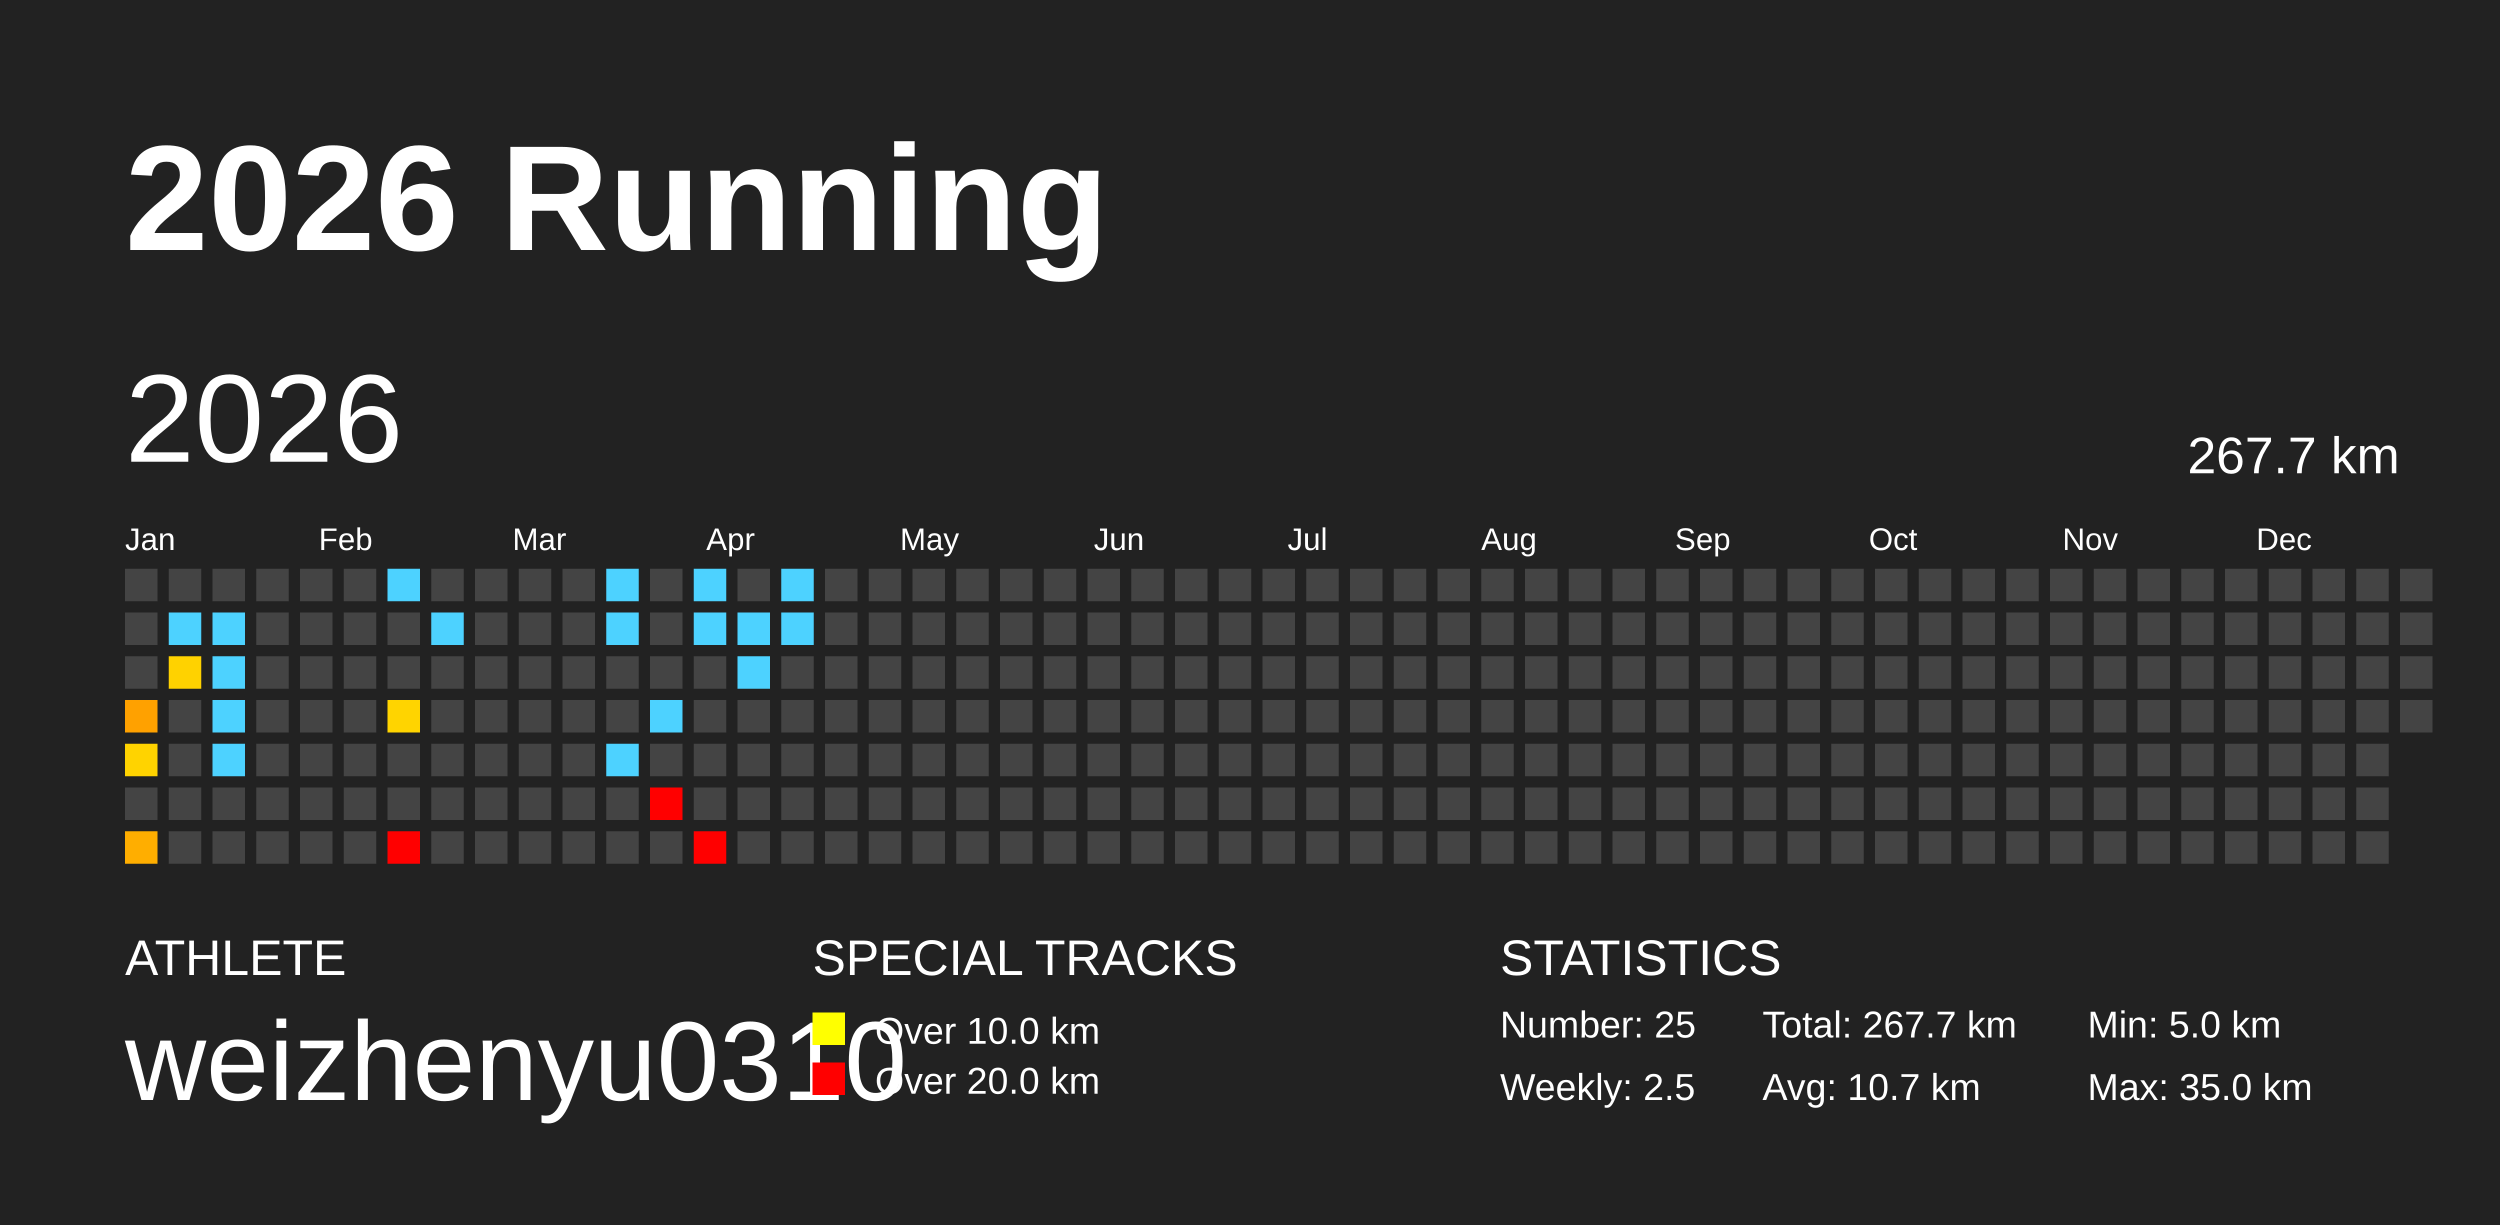
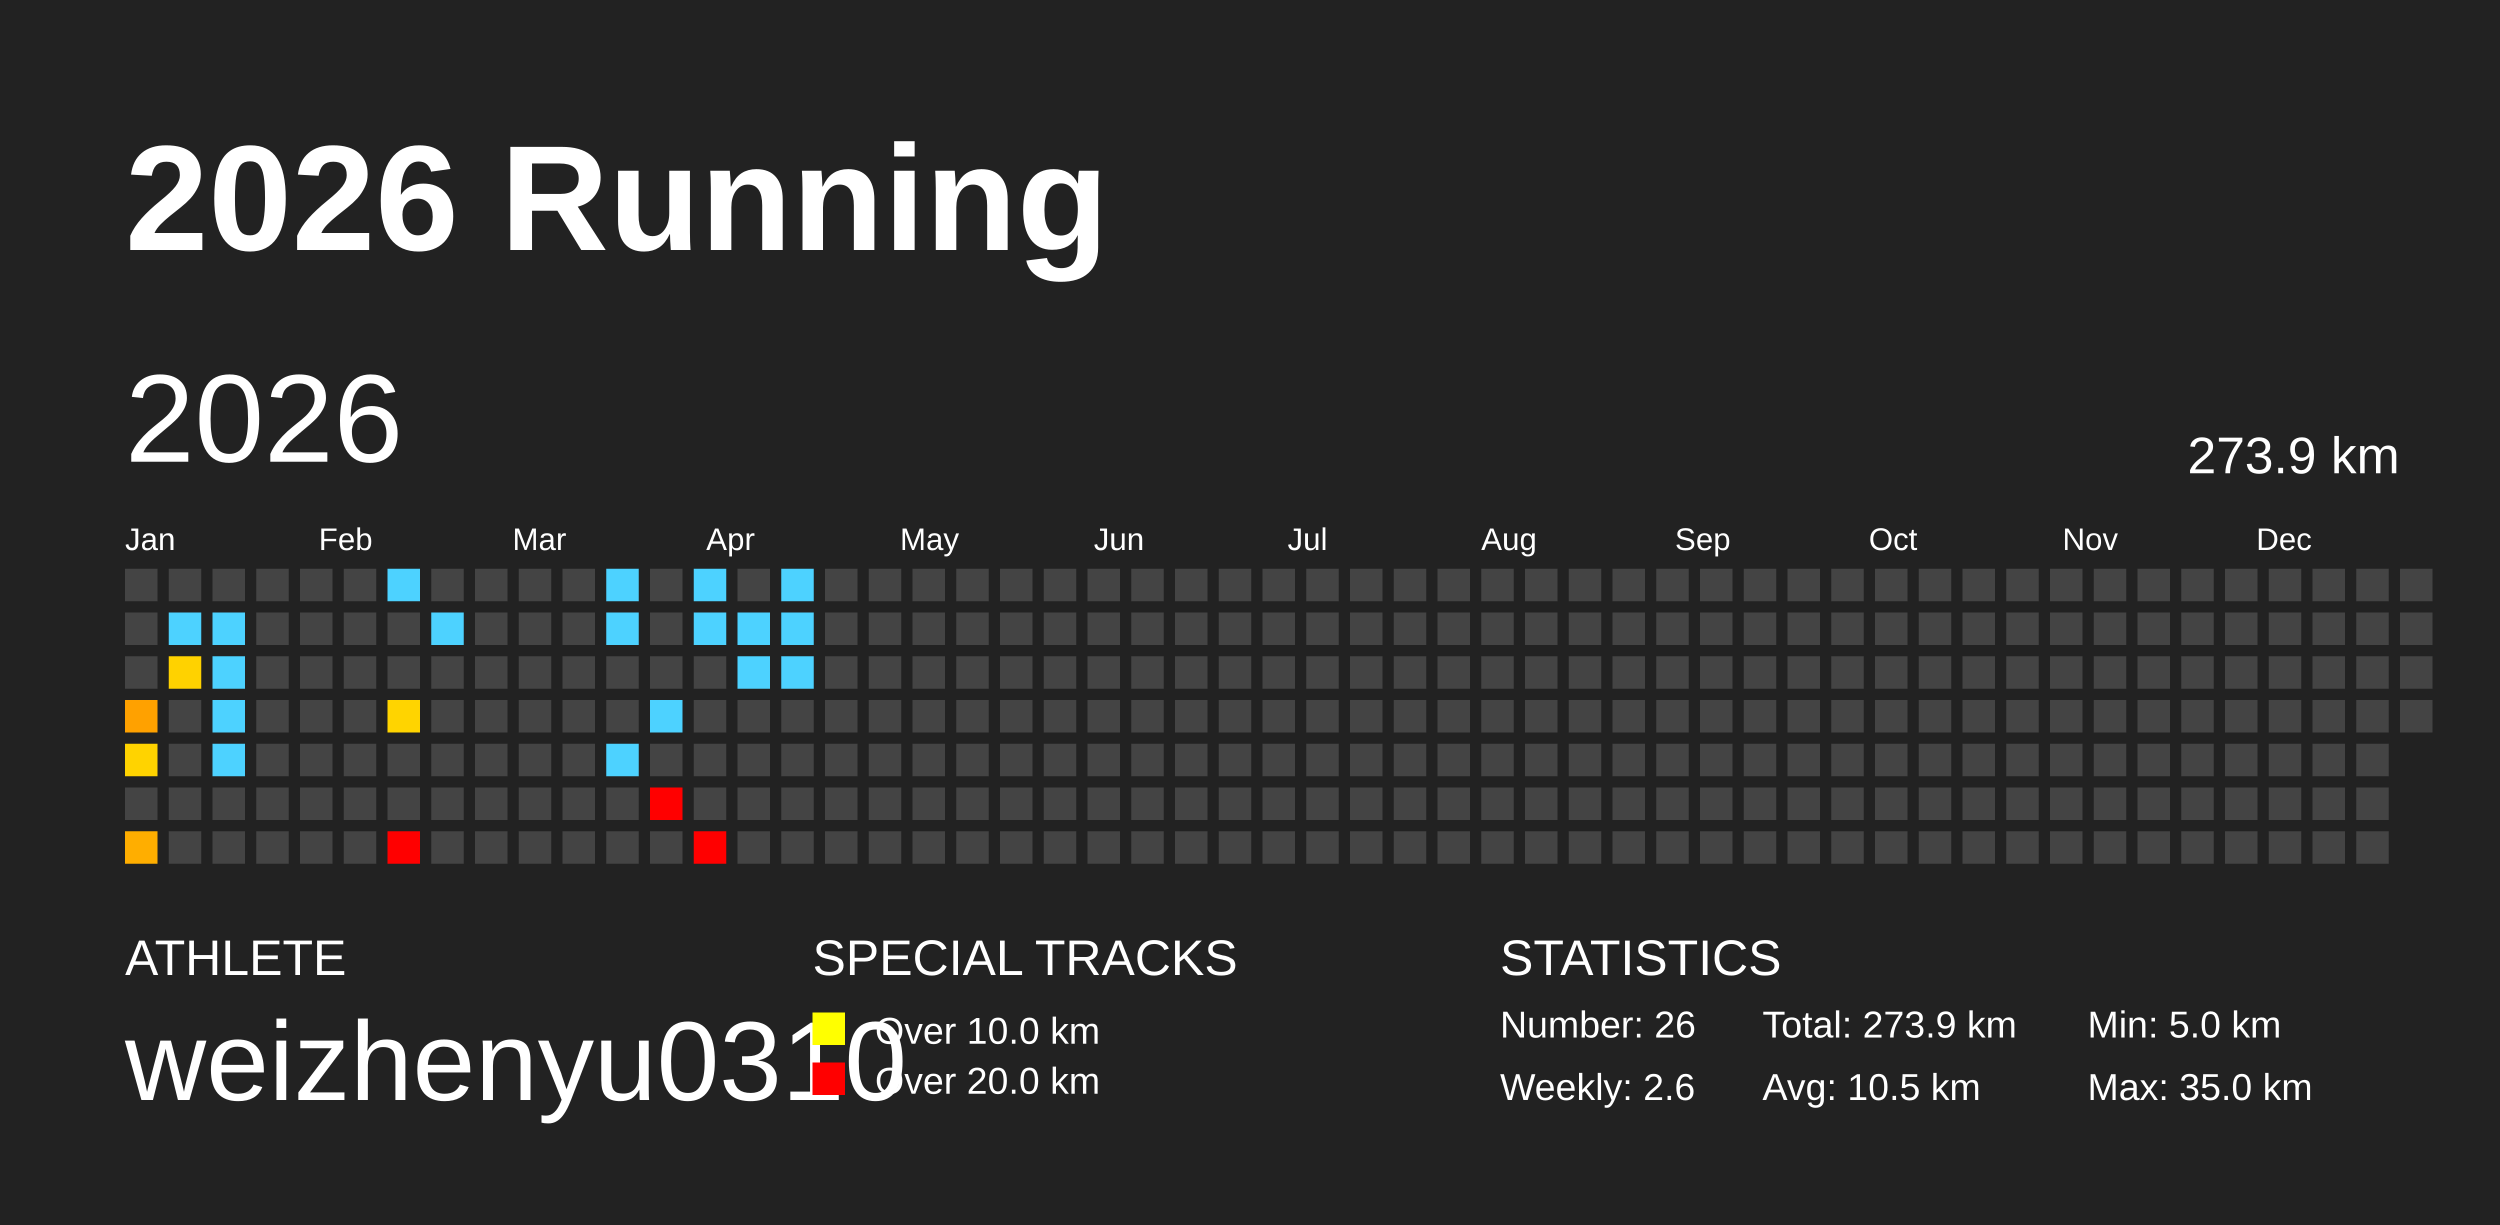
<svg xmlns="http://www.w3.org/2000/svg" baseProfile="full" height="98mm" version="1.1" viewBox="0,0,200,98" width="200mm">
  <defs />
  <rect fill="#222222" height="98" width="200" x="0" y="0" />
  <text fill="#FFFFFF" style="font-size:12px; font-family:Arial; font-weight:bold;" x="10" y="20">2026 Running</text>
  <text fill="#FFFFFF" style="font-size:4px; font-family:Arial" x="10" y="78">ATHLETE</text>
  <text fill="#FFFFFF" style="font-size:9px; font-family:Arial" x="10" y="88">weizhenyu0310</text>
  <text fill="#FFFFFF" style="font-size:4px; font-family:Arial" x="65" y="78">SPECIAL TRACKS</text>
  <rect fill="yellow" height="2.6" width="2.6" x="65" y="81" />
  <text fill="#FFFFFF" style="font-size:3px; font-family:Arial" x="70" y="83.5">Over 10.0 km</text>
  <rect fill="red" height="2.6" width="2.6" x="65" y="85" />
  <text fill="#FFFFFF" style="font-size:3px; font-family:Arial" x="70" y="87.5">Over 20.0 km</text>
  <text fill="#FFFFFF" style="font-size:4px; font-family:Arial" x="120" y="78">STATISTICS</text>
-   <text fill="#FFFFFF" style="font-size:3px; font-family:Arial" x="120" y="83">Number: 25</text>
-   <text fill="#FFFFFF" style="font-size:3px; font-family:Arial" x="120" y="88">Weekly: 2.5</text>
-   <text fill="#FFFFFF" style="font-size:3px; font-family:Arial" x="141" y="83">Total: 267.7 km</text>
-   <text fill="#FFFFFF" style="font-size:3px; font-family:Arial" x="141" y="88">Avg: 10.7 km</text>
+   <text fill="#FFFFFF" style="font-size:3px; font-family:Arial" x="120" y="83">Number: 26</text>
+   <text fill="#FFFFFF" style="font-size:3px; font-family:Arial" x="120" y="88">Weekly: 2.6</text>
+   <text fill="#FFFFFF" style="font-size:3px; font-family:Arial" x="141" y="83">Total: 273.9 km</text>
+   <text fill="#FFFFFF" style="font-size:3px; font-family:Arial" x="141" y="88">Avg: 10.5 km</text>
  <text fill="#FFFFFF" style="font-size:3px; font-family:Arial" x="167" y="83">Min: 5.0 km</text>
  <text fill="#FFFFFF" style="font-size:3px; font-family:Arial" x="167" y="88">Max: 35.0 km</text>
  <text dominant-baseline="hanging" fill="#FFFFFF" style="font-size:10.0px; font-family:Arial;" x="10" y="30">2026</text>
-   <text dominant-baseline="hanging" fill="#FFFFFF" style="font-size:4.125px; font-family:Arial;" x="175" y="35">267.7 km</text>
+   <text dominant-baseline="hanging" fill="#FFFFFF" style="font-size:4.125px; font-family:Arial;" x="175" y="35">273.9 km</text>
  <text fill="#FFFFFF" style="font-size:2.5px; font-family:Arial" x="10.0" y="44">Jan</text>
  <text fill="#FFFFFF" style="font-size:2.5px; font-family:Arial" x="25.5" y="44">Feb</text>
  <text fill="#FFFFFF" style="font-size:2.5px; font-family:Arial" x="41.0" y="44">Mar</text>
  <text fill="#FFFFFF" style="font-size:2.5px; font-family:Arial" x="56.5" y="44">Apr</text>
  <text fill="#FFFFFF" style="font-size:2.5px; font-family:Arial" x="72.0" y="44">May</text>
  <text fill="#FFFFFF" style="font-size:2.5px; font-family:Arial" x="87.5" y="44">Jun</text>
  <text fill="#FFFFFF" style="font-size:2.5px; font-family:Arial" x="103.0" y="44">Jul</text>
  <text fill="#FFFFFF" style="font-size:2.5px; font-family:Arial" x="118.5" y="44">Aug</text>
  <text fill="#FFFFFF" style="font-size:2.5px; font-family:Arial" x="134.0" y="44">Sep</text>
  <text fill="#FFFFFF" style="font-size:2.5px; font-family:Arial" x="149.5" y="44">Oct</text>
  <text fill="#FFFFFF" style="font-size:2.5px; font-family:Arial" x="165.0" y="44">Nov</text>
  <text fill="#FFFFFF" style="font-size:2.5px; font-family:Arial" x="180.5" y="44">Dec</text>
  <rect fill="#444444" height="2.6" width="2.6" x="10.0" y="45.5" />
  <rect fill="#444444" height="2.6" width="2.6" x="10.0" y="49.0" />
  <rect fill="#444444" height="2.6" width="2.6" x="10.0" y="52.5" />
  <rect fill="#ffa100" height="2.6" width="2.6" x="10.0" y="56.0" />
  <rect fill="#ffd300" height="2.6" width="2.6" x="10.0" y="59.5" />
  <rect fill="#444444" height="2.6" width="2.6" x="10.0" y="63.0" />
  <rect fill="#ffae00" height="2.6" width="2.6" x="10.0" y="66.5" />
  <rect fill="#444444" height="2.6" width="2.6" x="13.5" y="45.5" />
  <rect fill="#4dd2ff" height="2.6" width="2.6" x="13.5" y="49.0" />
  <rect fill="#ffd200" height="2.6" width="2.6" x="13.5" y="52.5" />
  <rect fill="#444444" height="2.6" width="2.6" x="13.5" y="56.0" />
  <rect fill="#444444" height="2.6" width="2.6" x="13.5" y="59.5" />
  <rect fill="#444444" height="2.6" width="2.6" x="13.5" y="63.0" />
  <rect fill="#444444" height="2.6" width="2.6" x="13.5" y="66.5" />
  <rect fill="#444444" height="2.6" width="2.6" x="17.0" y="45.5" />
  <rect fill="#4dd2ff" height="2.6" width="2.6" x="17.0" y="49.0" />
  <rect fill="#4dd2ff" height="2.6" width="2.6" x="17.0" y="52.5" />
  <rect fill="#4dd2ff" height="2.6" width="2.6" x="17.0" y="56.0" />
  <rect fill="#4dd2ff" height="2.6" width="2.6" x="17.0" y="59.5" />
  <rect fill="#444444" height="2.6" width="2.6" x="17.0" y="63.0" />
  <rect fill="#444444" height="2.6" width="2.6" x="17.0" y="66.5" />
  <rect fill="#444444" height="2.6" width="2.6" x="20.5" y="45.5" />
  <rect fill="#444444" height="2.6" width="2.6" x="20.5" y="49.0" />
  <rect fill="#444444" height="2.6" width="2.6" x="20.5" y="52.5" />
  <rect fill="#444444" height="2.6" width="2.6" x="20.5" y="56.0" />
  <rect fill="#444444" height="2.6" width="2.6" x="20.5" y="59.5" />
  <rect fill="#444444" height="2.6" width="2.6" x="20.5" y="63.0" />
  <rect fill="#444444" height="2.6" width="2.6" x="20.5" y="66.5" />
  <rect fill="#444444" height="2.6" width="2.6" x="24.0" y="45.5" />
  <rect fill="#444444" height="2.6" width="2.6" x="24.0" y="49.0" />
  <rect fill="#444444" height="2.6" width="2.6" x="24.0" y="52.5" />
  <rect fill="#444444" height="2.6" width="2.6" x="24.0" y="56.0" />
  <rect fill="#444444" height="2.6" width="2.6" x="24.0" y="59.5" />
  <rect fill="#444444" height="2.6" width="2.6" x="24.0" y="63.0" />
  <rect fill="#444444" height="2.6" width="2.6" x="24.0" y="66.5" />
  <rect fill="#444444" height="2.6" width="2.6" x="27.5" y="45.5" />
  <rect fill="#444444" height="2.6" width="2.6" x="27.5" y="49.0" />
  <rect fill="#444444" height="2.6" width="2.6" x="27.5" y="52.5" />
  <rect fill="#444444" height="2.6" width="2.6" x="27.5" y="56.0" />
  <rect fill="#444444" height="2.6" width="2.6" x="27.5" y="59.5" />
  <rect fill="#444444" height="2.6" width="2.6" x="27.5" y="63.0" />
  <rect fill="#444444" height="2.6" width="2.6" x="27.5" y="66.5" />
  <rect fill="#4dd2ff" height="2.6" width="2.6" x="31.0" y="45.5" />
  <rect fill="#444444" height="2.6" width="2.6" x="31.0" y="49.0" />
  <rect fill="#444444" height="2.6" width="2.6" x="31.0" y="52.5" />
  <rect fill="#ffd400" height="2.6" width="2.6" x="31.0" y="56.0" />
  <rect fill="#444444" height="2.6" width="2.6" x="31.0" y="59.5" />
  <rect fill="#444444" height="2.6" width="2.6" x="31.0" y="63.0" />
  <rect fill="red" height="2.6" width="2.6" x="31.0" y="66.5" />
  <rect fill="#444444" height="2.6" width="2.6" x="34.5" y="45.5" />
  <rect fill="#4dd2ff" height="2.6" width="2.6" x="34.5" y="49.0" />
  <rect fill="#444444" height="2.6" width="2.6" x="34.5" y="52.5" />
  <rect fill="#444444" height="2.6" width="2.6" x="34.5" y="56.0" />
  <rect fill="#444444" height="2.6" width="2.6" x="34.5" y="59.5" />
  <rect fill="#444444" height="2.6" width="2.6" x="34.5" y="63.0" />
  <rect fill="#444444" height="2.6" width="2.6" x="34.5" y="66.5" />
  <rect fill="#444444" height="2.6" width="2.6" x="38.0" y="45.5" />
  <rect fill="#444444" height="2.6" width="2.6" x="38.0" y="49.0" />
  <rect fill="#444444" height="2.6" width="2.6" x="38.0" y="52.5" />
  <rect fill="#444444" height="2.6" width="2.6" x="38.0" y="56.0" />
  <rect fill="#444444" height="2.6" width="2.6" x="38.0" y="59.5" />
  <rect fill="#444444" height="2.6" width="2.6" x="38.0" y="63.0" />
  <rect fill="#444444" height="2.6" width="2.6" x="38.0" y="66.5" />
  <rect fill="#444444" height="2.6" width="2.6" x="41.5" y="45.5" />
  <rect fill="#444444" height="2.6" width="2.6" x="41.5" y="49.0" />
  <rect fill="#444444" height="2.6" width="2.6" x="41.5" y="52.5" />
  <rect fill="#444444" height="2.6" width="2.6" x="41.5" y="56.0" />
  <rect fill="#444444" height="2.6" width="2.6" x="41.5" y="59.5" />
  <rect fill="#444444" height="2.6" width="2.6" x="41.5" y="63.0" />
  <rect fill="#444444" height="2.6" width="2.6" x="41.5" y="66.5" />
  <rect fill="#444444" height="2.6" width="2.6" x="45.0" y="45.5" />
  <rect fill="#444444" height="2.6" width="2.6" x="45.0" y="49.0" />
  <rect fill="#444444" height="2.6" width="2.6" x="45.0" y="52.5" />
  <rect fill="#444444" height="2.6" width="2.6" x="45.0" y="56.0" />
  <rect fill="#444444" height="2.6" width="2.6" x="45.0" y="59.5" />
  <rect fill="#444444" height="2.6" width="2.6" x="45.0" y="63.0" />
  <rect fill="#444444" height="2.6" width="2.6" x="45.0" y="66.5" />
  <rect fill="#4dd2ff" height="2.6" width="2.6" x="48.5" y="45.5" />
  <rect fill="#4dd2ff" height="2.6" width="2.6" x="48.5" y="49.0" />
  <rect fill="#444444" height="2.6" width="2.6" x="48.5" y="52.5" />
  <rect fill="#444444" height="2.6" width="2.6" x="48.5" y="56.0" />
  <rect fill="#4dd2ff" height="2.6" width="2.6" x="48.5" y="59.5" />
  <rect fill="#444444" height="2.6" width="2.6" x="48.5" y="63.0" />
  <rect fill="#444444" height="2.6" width="2.6" x="48.5" y="66.5" />
  <rect fill="#444444" height="2.6" width="2.6" x="52.0" y="45.5" />
  <rect fill="#444444" height="2.6" width="2.6" x="52.0" y="49.0" />
  <rect fill="#444444" height="2.6" width="2.6" x="52.0" y="52.5" />
  <rect fill="#4dd2ff" height="2.6" width="2.6" x="52.0" y="56.0" />
  <rect fill="#444444" height="2.6" width="2.6" x="52.0" y="59.5" />
  <rect fill="red" height="2.6" width="2.6" x="52.0" y="63.0" />
  <rect fill="#444444" height="2.6" width="2.6" x="52.0" y="66.5" />
  <rect fill="#4dd2ff" height="2.6" width="2.6" x="55.5" y="45.5" />
  <rect fill="#4dd2ff" height="2.6" width="2.6" x="55.5" y="49.0" />
  <rect fill="#444444" height="2.6" width="2.6" x="55.5" y="52.5" />
  <rect fill="#444444" height="2.6" width="2.6" x="55.5" y="56.0" />
  <rect fill="#444444" height="2.6" width="2.6" x="55.5" y="59.5" />
  <rect fill="#444444" height="2.6" width="2.6" x="55.5" y="63.0" />
  <rect fill="red" height="2.6" width="2.6" x="55.5" y="66.5" />
  <rect fill="#444444" height="2.6" width="2.6" x="59.0" y="45.5" />
  <rect fill="#4dd2ff" height="2.6" width="2.6" x="59.0" y="49.0" />
  <rect fill="#4dd2ff" height="2.6" width="2.6" x="59.0" y="52.5" />
  <rect fill="#444444" height="2.6" width="2.6" x="59.0" y="56.0" />
  <rect fill="#444444" height="2.6" width="2.6" x="59.0" y="59.5" />
  <rect fill="#444444" height="2.6" width="2.6" x="59.0" y="63.0" />
  <rect fill="#444444" height="2.6" width="2.6" x="59.0" y="66.5" />
  <rect fill="#4dd2ff" height="2.6" width="2.6" x="62.5" y="45.5" />
  <rect fill="#4dd2ff" height="2.6" width="2.6" x="62.5" y="49.0" />
-   <rect fill="#444444" height="2.6" width="2.6" x="62.5" y="52.5" />
+   <rect fill="#4dd2ff" height="2.6" width="2.6" x="62.5" y="52.5" />
  <rect fill="#444444" height="2.6" width="2.6" x="62.5" y="56.0" />
  <rect fill="#444444" height="2.6" width="2.6" x="62.5" y="59.5" />
  <rect fill="#444444" height="2.6" width="2.6" x="62.5" y="63.0" />
  <rect fill="#444444" height="2.6" width="2.6" x="62.5" y="66.5" />
  <rect fill="#444444" height="2.6" width="2.6" x="66.0" y="45.5" />
  <rect fill="#444444" height="2.6" width="2.6" x="66.0" y="49.0" />
  <rect fill="#444444" height="2.6" width="2.6" x="66.0" y="52.5" />
  <rect fill="#444444" height="2.6" width="2.6" x="66.0" y="56.0" />
  <rect fill="#444444" height="2.6" width="2.6" x="66.0" y="59.5" />
  <rect fill="#444444" height="2.6" width="2.6" x="66.0" y="63.0" />
  <rect fill="#444444" height="2.6" width="2.6" x="66.0" y="66.5" />
  <rect fill="#444444" height="2.6" width="2.6" x="69.5" y="45.5" />
  <rect fill="#444444" height="2.6" width="2.6" x="69.5" y="49.0" />
  <rect fill="#444444" height="2.6" width="2.6" x="69.5" y="52.5" />
  <rect fill="#444444" height="2.6" width="2.6" x="69.5" y="56.0" />
  <rect fill="#444444" height="2.6" width="2.6" x="69.5" y="59.5" />
  <rect fill="#444444" height="2.6" width="2.6" x="69.5" y="63.0" />
  <rect fill="#444444" height="2.6" width="2.6" x="69.5" y="66.5" />
  <rect fill="#444444" height="2.6" width="2.6" x="73.0" y="45.5" />
  <rect fill="#444444" height="2.6" width="2.6" x="73.0" y="49.0" />
  <rect fill="#444444" height="2.6" width="2.6" x="73.0" y="52.5" />
  <rect fill="#444444" height="2.6" width="2.6" x="73.0" y="56.0" />
  <rect fill="#444444" height="2.6" width="2.6" x="73.0" y="59.5" />
  <rect fill="#444444" height="2.6" width="2.6" x="73.0" y="63.0" />
  <rect fill="#444444" height="2.6" width="2.6" x="73.0" y="66.5" />
  <rect fill="#444444" height="2.6" width="2.6" x="76.5" y="45.5" />
  <rect fill="#444444" height="2.6" width="2.6" x="76.5" y="49.0" />
  <rect fill="#444444" height="2.6" width="2.6" x="76.5" y="52.5" />
  <rect fill="#444444" height="2.6" width="2.6" x="76.5" y="56.0" />
  <rect fill="#444444" height="2.6" width="2.6" x="76.5" y="59.5" />
  <rect fill="#444444" height="2.6" width="2.6" x="76.5" y="63.0" />
  <rect fill="#444444" height="2.6" width="2.6" x="76.5" y="66.5" />
  <rect fill="#444444" height="2.6" width="2.6" x="80.0" y="45.5" />
  <rect fill="#444444" height="2.6" width="2.6" x="80.0" y="49.0" />
  <rect fill="#444444" height="2.6" width="2.6" x="80.0" y="52.5" />
  <rect fill="#444444" height="2.6" width="2.6" x="80.0" y="56.0" />
  <rect fill="#444444" height="2.6" width="2.6" x="80.0" y="59.5" />
  <rect fill="#444444" height="2.6" width="2.6" x="80.0" y="63.0" />
  <rect fill="#444444" height="2.6" width="2.6" x="80.0" y="66.5" />
  <rect fill="#444444" height="2.6" width="2.6" x="83.5" y="45.5" />
  <rect fill="#444444" height="2.6" width="2.6" x="83.5" y="49.0" />
  <rect fill="#444444" height="2.6" width="2.6" x="83.5" y="52.5" />
  <rect fill="#444444" height="2.6" width="2.6" x="83.5" y="56.0" />
  <rect fill="#444444" height="2.6" width="2.6" x="83.5" y="59.5" />
  <rect fill="#444444" height="2.6" width="2.6" x="83.5" y="63.0" />
  <rect fill="#444444" height="2.6" width="2.6" x="83.5" y="66.5" />
  <rect fill="#444444" height="2.6" width="2.6" x="87.0" y="45.5" />
  <rect fill="#444444" height="2.6" width="2.6" x="87.0" y="49.0" />
  <rect fill="#444444" height="2.6" width="2.6" x="87.0" y="52.5" />
  <rect fill="#444444" height="2.6" width="2.6" x="87.0" y="56.0" />
  <rect fill="#444444" height="2.6" width="2.6" x="87.0" y="59.5" />
  <rect fill="#444444" height="2.6" width="2.6" x="87.0" y="63.0" />
  <rect fill="#444444" height="2.6" width="2.6" x="87.0" y="66.5" />
  <rect fill="#444444" height="2.6" width="2.6" x="90.5" y="45.5" />
  <rect fill="#444444" height="2.6" width="2.6" x="90.5" y="49.0" />
  <rect fill="#444444" height="2.6" width="2.6" x="90.5" y="52.5" />
  <rect fill="#444444" height="2.6" width="2.6" x="90.5" y="56.0" />
  <rect fill="#444444" height="2.6" width="2.6" x="90.5" y="59.5" />
  <rect fill="#444444" height="2.6" width="2.6" x="90.5" y="63.0" />
  <rect fill="#444444" height="2.6" width="2.6" x="90.5" y="66.5" />
  <rect fill="#444444" height="2.6" width="2.6" x="94.0" y="45.5" />
  <rect fill="#444444" height="2.6" width="2.6" x="94.0" y="49.0" />
  <rect fill="#444444" height="2.6" width="2.6" x="94.0" y="52.5" />
  <rect fill="#444444" height="2.6" width="2.6" x="94.0" y="56.0" />
  <rect fill="#444444" height="2.6" width="2.6" x="94.0" y="59.5" />
  <rect fill="#444444" height="2.6" width="2.6" x="94.0" y="63.0" />
  <rect fill="#444444" height="2.6" width="2.6" x="94.0" y="66.5" />
  <rect fill="#444444" height="2.6" width="2.6" x="97.5" y="45.5" />
  <rect fill="#444444" height="2.6" width="2.6" x="97.5" y="49.0" />
  <rect fill="#444444" height="2.6" width="2.6" x="97.5" y="52.5" />
  <rect fill="#444444" height="2.6" width="2.6" x="97.5" y="56.0" />
  <rect fill="#444444" height="2.6" width="2.6" x="97.5" y="59.5" />
  <rect fill="#444444" height="2.6" width="2.6" x="97.5" y="63.0" />
  <rect fill="#444444" height="2.6" width="2.6" x="97.5" y="66.5" />
  <rect fill="#444444" height="2.6" width="2.6" x="101.0" y="45.5" />
  <rect fill="#444444" height="2.6" width="2.6" x="101.0" y="49.0" />
  <rect fill="#444444" height="2.6" width="2.6" x="101.0" y="52.5" />
  <rect fill="#444444" height="2.6" width="2.6" x="101.0" y="56.0" />
  <rect fill="#444444" height="2.6" width="2.6" x="101.0" y="59.5" />
  <rect fill="#444444" height="2.6" width="2.6" x="101.0" y="63.0" />
  <rect fill="#444444" height="2.6" width="2.6" x="101.0" y="66.5" />
  <rect fill="#444444" height="2.6" width="2.6" x="104.5" y="45.5" />
  <rect fill="#444444" height="2.6" width="2.6" x="104.5" y="49.0" />
  <rect fill="#444444" height="2.6" width="2.6" x="104.5" y="52.5" />
  <rect fill="#444444" height="2.6" width="2.6" x="104.5" y="56.0" />
  <rect fill="#444444" height="2.6" width="2.6" x="104.5" y="59.5" />
  <rect fill="#444444" height="2.6" width="2.6" x="104.5" y="63.0" />
  <rect fill="#444444" height="2.6" width="2.6" x="104.5" y="66.5" />
  <rect fill="#444444" height="2.6" width="2.6" x="108.0" y="45.5" />
  <rect fill="#444444" height="2.6" width="2.6" x="108.0" y="49.0" />
  <rect fill="#444444" height="2.6" width="2.6" x="108.0" y="52.5" />
  <rect fill="#444444" height="2.6" width="2.6" x="108.0" y="56.0" />
  <rect fill="#444444" height="2.6" width="2.6" x="108.0" y="59.5" />
  <rect fill="#444444" height="2.6" width="2.6" x="108.0" y="63.0" />
  <rect fill="#444444" height="2.6" width="2.6" x="108.0" y="66.5" />
  <rect fill="#444444" height="2.6" width="2.6" x="111.5" y="45.5" />
  <rect fill="#444444" height="2.6" width="2.6" x="111.5" y="49.0" />
  <rect fill="#444444" height="2.6" width="2.6" x="111.5" y="52.5" />
  <rect fill="#444444" height="2.6" width="2.6" x="111.5" y="56.0" />
  <rect fill="#444444" height="2.6" width="2.6" x="111.5" y="59.5" />
  <rect fill="#444444" height="2.6" width="2.6" x="111.5" y="63.0" />
  <rect fill="#444444" height="2.6" width="2.6" x="111.5" y="66.5" />
  <rect fill="#444444" height="2.6" width="2.6" x="115.0" y="45.5" />
  <rect fill="#444444" height="2.6" width="2.6" x="115.0" y="49.0" />
  <rect fill="#444444" height="2.6" width="2.6" x="115.0" y="52.5" />
  <rect fill="#444444" height="2.6" width="2.6" x="115.0" y="56.0" />
  <rect fill="#444444" height="2.6" width="2.6" x="115.0" y="59.5" />
  <rect fill="#444444" height="2.6" width="2.6" x="115.0" y="63.0" />
  <rect fill="#444444" height="2.6" width="2.6" x="115.0" y="66.5" />
  <rect fill="#444444" height="2.6" width="2.6" x="118.5" y="45.5" />
  <rect fill="#444444" height="2.6" width="2.6" x="118.5" y="49.0" />
  <rect fill="#444444" height="2.6" width="2.6" x="118.5" y="52.5" />
  <rect fill="#444444" height="2.6" width="2.6" x="118.5" y="56.0" />
  <rect fill="#444444" height="2.6" width="2.6" x="118.5" y="59.5" />
  <rect fill="#444444" height="2.6" width="2.6" x="118.5" y="63.0" />
  <rect fill="#444444" height="2.6" width="2.6" x="118.5" y="66.5" />
  <rect fill="#444444" height="2.6" width="2.6" x="122.0" y="45.5" />
  <rect fill="#444444" height="2.6" width="2.6" x="122.0" y="49.0" />
  <rect fill="#444444" height="2.6" width="2.6" x="122.0" y="52.5" />
  <rect fill="#444444" height="2.6" width="2.6" x="122.0" y="56.0" />
  <rect fill="#444444" height="2.6" width="2.6" x="122.0" y="59.5" />
  <rect fill="#444444" height="2.6" width="2.6" x="122.0" y="63.0" />
  <rect fill="#444444" height="2.6" width="2.6" x="122.0" y="66.5" />
  <rect fill="#444444" height="2.6" width="2.6" x="125.5" y="45.5" />
  <rect fill="#444444" height="2.6" width="2.6" x="125.5" y="49.0" />
  <rect fill="#444444" height="2.6" width="2.6" x="125.5" y="52.5" />
  <rect fill="#444444" height="2.6" width="2.6" x="125.5" y="56.0" />
  <rect fill="#444444" height="2.6" width="2.6" x="125.5" y="59.5" />
  <rect fill="#444444" height="2.6" width="2.6" x="125.5" y="63.0" />
  <rect fill="#444444" height="2.6" width="2.6" x="125.5" y="66.5" />
  <rect fill="#444444" height="2.6" width="2.6" x="129.0" y="45.5" />
  <rect fill="#444444" height="2.6" width="2.6" x="129.0" y="49.0" />
  <rect fill="#444444" height="2.6" width="2.6" x="129.0" y="52.5" />
  <rect fill="#444444" height="2.6" width="2.6" x="129.0" y="56.0" />
  <rect fill="#444444" height="2.6" width="2.6" x="129.0" y="59.5" />
  <rect fill="#444444" height="2.6" width="2.6" x="129.0" y="63.0" />
  <rect fill="#444444" height="2.6" width="2.6" x="129.0" y="66.5" />
  <rect fill="#444444" height="2.6" width="2.6" x="132.5" y="45.5" />
  <rect fill="#444444" height="2.6" width="2.6" x="132.5" y="49.0" />
  <rect fill="#444444" height="2.6" width="2.6" x="132.5" y="52.5" />
  <rect fill="#444444" height="2.6" width="2.6" x="132.5" y="56.0" />
  <rect fill="#444444" height="2.6" width="2.6" x="132.5" y="59.5" />
  <rect fill="#444444" height="2.6" width="2.6" x="132.5" y="63.0" />
  <rect fill="#444444" height="2.6" width="2.6" x="132.5" y="66.5" />
  <rect fill="#444444" height="2.6" width="2.6" x="136.0" y="45.5" />
  <rect fill="#444444" height="2.6" width="2.6" x="136.0" y="49.0" />
  <rect fill="#444444" height="2.6" width="2.6" x="136.0" y="52.5" />
  <rect fill="#444444" height="2.6" width="2.6" x="136.0" y="56.0" />
  <rect fill="#444444" height="2.6" width="2.6" x="136.0" y="59.5" />
  <rect fill="#444444" height="2.6" width="2.6" x="136.0" y="63.0" />
  <rect fill="#444444" height="2.6" width="2.6" x="136.0" y="66.5" />
  <rect fill="#444444" height="2.6" width="2.6" x="139.5" y="45.5" />
  <rect fill="#444444" height="2.6" width="2.6" x="139.5" y="49.0" />
  <rect fill="#444444" height="2.6" width="2.6" x="139.5" y="52.5" />
  <rect fill="#444444" height="2.6" width="2.6" x="139.5" y="56.0" />
  <rect fill="#444444" height="2.6" width="2.6" x="139.5" y="59.5" />
  <rect fill="#444444" height="2.6" width="2.6" x="139.5" y="63.0" />
  <rect fill="#444444" height="2.6" width="2.6" x="139.5" y="66.5" />
  <rect fill="#444444" height="2.6" width="2.6" x="143.0" y="45.5" />
  <rect fill="#444444" height="2.6" width="2.6" x="143.0" y="49.0" />
  <rect fill="#444444" height="2.6" width="2.6" x="143.0" y="52.5" />
  <rect fill="#444444" height="2.6" width="2.6" x="143.0" y="56.0" />
  <rect fill="#444444" height="2.6" width="2.6" x="143.0" y="59.5" />
  <rect fill="#444444" height="2.6" width="2.6" x="143.0" y="63.0" />
  <rect fill="#444444" height="2.6" width="2.6" x="143.0" y="66.5" />
  <rect fill="#444444" height="2.6" width="2.6" x="146.5" y="45.5" />
  <rect fill="#444444" height="2.6" width="2.6" x="146.5" y="49.0" />
  <rect fill="#444444" height="2.6" width="2.6" x="146.5" y="52.5" />
  <rect fill="#444444" height="2.6" width="2.6" x="146.5" y="56.0" />
  <rect fill="#444444" height="2.6" width="2.6" x="146.5" y="59.5" />
  <rect fill="#444444" height="2.6" width="2.6" x="146.5" y="63.0" />
  <rect fill="#444444" height="2.6" width="2.6" x="146.5" y="66.5" />
  <rect fill="#444444" height="2.6" width="2.6" x="150.0" y="45.5" />
  <rect fill="#444444" height="2.6" width="2.6" x="150.0" y="49.0" />
  <rect fill="#444444" height="2.6" width="2.6" x="150.0" y="52.5" />
  <rect fill="#444444" height="2.6" width="2.6" x="150.0" y="56.0" />
  <rect fill="#444444" height="2.6" width="2.6" x="150.0" y="59.5" />
  <rect fill="#444444" height="2.6" width="2.6" x="150.0" y="63.0" />
  <rect fill="#444444" height="2.6" width="2.6" x="150.0" y="66.5" />
  <rect fill="#444444" height="2.6" width="2.6" x="153.5" y="45.5" />
  <rect fill="#444444" height="2.6" width="2.6" x="153.5" y="49.0" />
  <rect fill="#444444" height="2.6" width="2.6" x="153.5" y="52.5" />
  <rect fill="#444444" height="2.6" width="2.6" x="153.5" y="56.0" />
  <rect fill="#444444" height="2.6" width="2.6" x="153.5" y="59.5" />
  <rect fill="#444444" height="2.6" width="2.6" x="153.5" y="63.0" />
  <rect fill="#444444" height="2.6" width="2.6" x="153.5" y="66.5" />
  <rect fill="#444444" height="2.6" width="2.6" x="157.0" y="45.5" />
  <rect fill="#444444" height="2.6" width="2.6" x="157.0" y="49.0" />
  <rect fill="#444444" height="2.6" width="2.6" x="157.0" y="52.5" />
  <rect fill="#444444" height="2.6" width="2.6" x="157.0" y="56.0" />
  <rect fill="#444444" height="2.6" width="2.6" x="157.0" y="59.5" />
  <rect fill="#444444" height="2.6" width="2.6" x="157.0" y="63.0" />
  <rect fill="#444444" height="2.6" width="2.6" x="157.0" y="66.5" />
  <rect fill="#444444" height="2.6" width="2.6" x="160.5" y="45.5" />
  <rect fill="#444444" height="2.6" width="2.6" x="160.5" y="49.0" />
  <rect fill="#444444" height="2.6" width="2.6" x="160.5" y="52.5" />
  <rect fill="#444444" height="2.6" width="2.6" x="160.5" y="56.0" />
  <rect fill="#444444" height="2.6" width="2.6" x="160.5" y="59.5" />
  <rect fill="#444444" height="2.6" width="2.6" x="160.5" y="63.0" />
  <rect fill="#444444" height="2.6" width="2.6" x="160.5" y="66.5" />
  <rect fill="#444444" height="2.6" width="2.6" x="164.0" y="45.5" />
  <rect fill="#444444" height="2.6" width="2.6" x="164.0" y="49.0" />
  <rect fill="#444444" height="2.6" width="2.6" x="164.0" y="52.5" />
  <rect fill="#444444" height="2.6" width="2.6" x="164.0" y="56.0" />
  <rect fill="#444444" height="2.6" width="2.6" x="164.0" y="59.5" />
  <rect fill="#444444" height="2.6" width="2.6" x="164.0" y="63.0" />
  <rect fill="#444444" height="2.6" width="2.6" x="164.0" y="66.5" />
  <rect fill="#444444" height="2.6" width="2.6" x="167.5" y="45.5" />
  <rect fill="#444444" height="2.6" width="2.6" x="167.5" y="49.0" />
  <rect fill="#444444" height="2.6" width="2.6" x="167.5" y="52.5" />
  <rect fill="#444444" height="2.6" width="2.6" x="167.5" y="56.0" />
  <rect fill="#444444" height="2.6" width="2.6" x="167.5" y="59.5" />
  <rect fill="#444444" height="2.6" width="2.6" x="167.5" y="63.0" />
  <rect fill="#444444" height="2.6" width="2.6" x="167.5" y="66.5" />
  <rect fill="#444444" height="2.6" width="2.6" x="171.0" y="45.5" />
  <rect fill="#444444" height="2.6" width="2.6" x="171.0" y="49.0" />
  <rect fill="#444444" height="2.6" width="2.6" x="171.0" y="52.5" />
  <rect fill="#444444" height="2.6" width="2.6" x="171.0" y="56.0" />
  <rect fill="#444444" height="2.6" width="2.6" x="171.0" y="59.5" />
  <rect fill="#444444" height="2.6" width="2.6" x="171.0" y="63.0" />
  <rect fill="#444444" height="2.6" width="2.6" x="171.0" y="66.5" />
  <rect fill="#444444" height="2.6" width="2.6" x="174.5" y="45.5" />
  <rect fill="#444444" height="2.6" width="2.6" x="174.5" y="49.0" />
  <rect fill="#444444" height="2.6" width="2.6" x="174.5" y="52.5" />
  <rect fill="#444444" height="2.6" width="2.6" x="174.5" y="56.0" />
  <rect fill="#444444" height="2.6" width="2.6" x="174.5" y="59.5" />
  <rect fill="#444444" height="2.6" width="2.6" x="174.5" y="63.0" />
  <rect fill="#444444" height="2.6" width="2.6" x="174.5" y="66.5" />
  <rect fill="#444444" height="2.6" width="2.6" x="178.0" y="45.5" />
  <rect fill="#444444" height="2.6" width="2.6" x="178.0" y="49.0" />
  <rect fill="#444444" height="2.6" width="2.6" x="178.0" y="52.5" />
  <rect fill="#444444" height="2.6" width="2.6" x="178.0" y="56.0" />
  <rect fill="#444444" height="2.6" width="2.6" x="178.0" y="59.5" />
  <rect fill="#444444" height="2.6" width="2.6" x="178.0" y="63.0" />
  <rect fill="#444444" height="2.6" width="2.6" x="178.0" y="66.5" />
  <rect fill="#444444" height="2.6" width="2.6" x="181.5" y="45.5" />
  <rect fill="#444444" height="2.6" width="2.6" x="181.5" y="49.0" />
  <rect fill="#444444" height="2.6" width="2.6" x="181.5" y="52.5" />
  <rect fill="#444444" height="2.6" width="2.6" x="181.5" y="56.0" />
  <rect fill="#444444" height="2.6" width="2.6" x="181.5" y="59.5" />
  <rect fill="#444444" height="2.6" width="2.6" x="181.5" y="63.0" />
  <rect fill="#444444" height="2.6" width="2.6" x="181.5" y="66.5" />
  <rect fill="#444444" height="2.6" width="2.6" x="185.0" y="45.5" />
  <rect fill="#444444" height="2.6" width="2.6" x="185.0" y="49.0" />
  <rect fill="#444444" height="2.6" width="2.6" x="185.0" y="52.5" />
  <rect fill="#444444" height="2.6" width="2.6" x="185.0" y="56.0" />
  <rect fill="#444444" height="2.6" width="2.6" x="185.0" y="59.5" />
  <rect fill="#444444" height="2.6" width="2.6" x="185.0" y="63.0" />
  <rect fill="#444444" height="2.6" width="2.6" x="185.0" y="66.5" />
  <rect fill="#444444" height="2.6" width="2.6" x="188.5" y="45.5" />
  <rect fill="#444444" height="2.6" width="2.6" x="188.5" y="49.0" />
  <rect fill="#444444" height="2.6" width="2.6" x="188.5" y="52.5" />
  <rect fill="#444444" height="2.6" width="2.6" x="188.5" y="56.0" />
  <rect fill="#444444" height="2.6" width="2.6" x="188.5" y="59.5" />
  <rect fill="#444444" height="2.6" width="2.6" x="188.5" y="63.0" />
  <rect fill="#444444" height="2.6" width="2.6" x="188.5" y="66.5" />
  <rect fill="#444444" height="2.6" width="2.6" x="192.0" y="45.5" />
  <rect fill="#444444" height="2.6" width="2.6" x="192.0" y="49.0" />
  <rect fill="#444444" height="2.6" width="2.6" x="192.0" y="52.5" />
  <rect fill="#444444" height="2.6" width="2.6" x="192.0" y="56.0" />
</svg>
